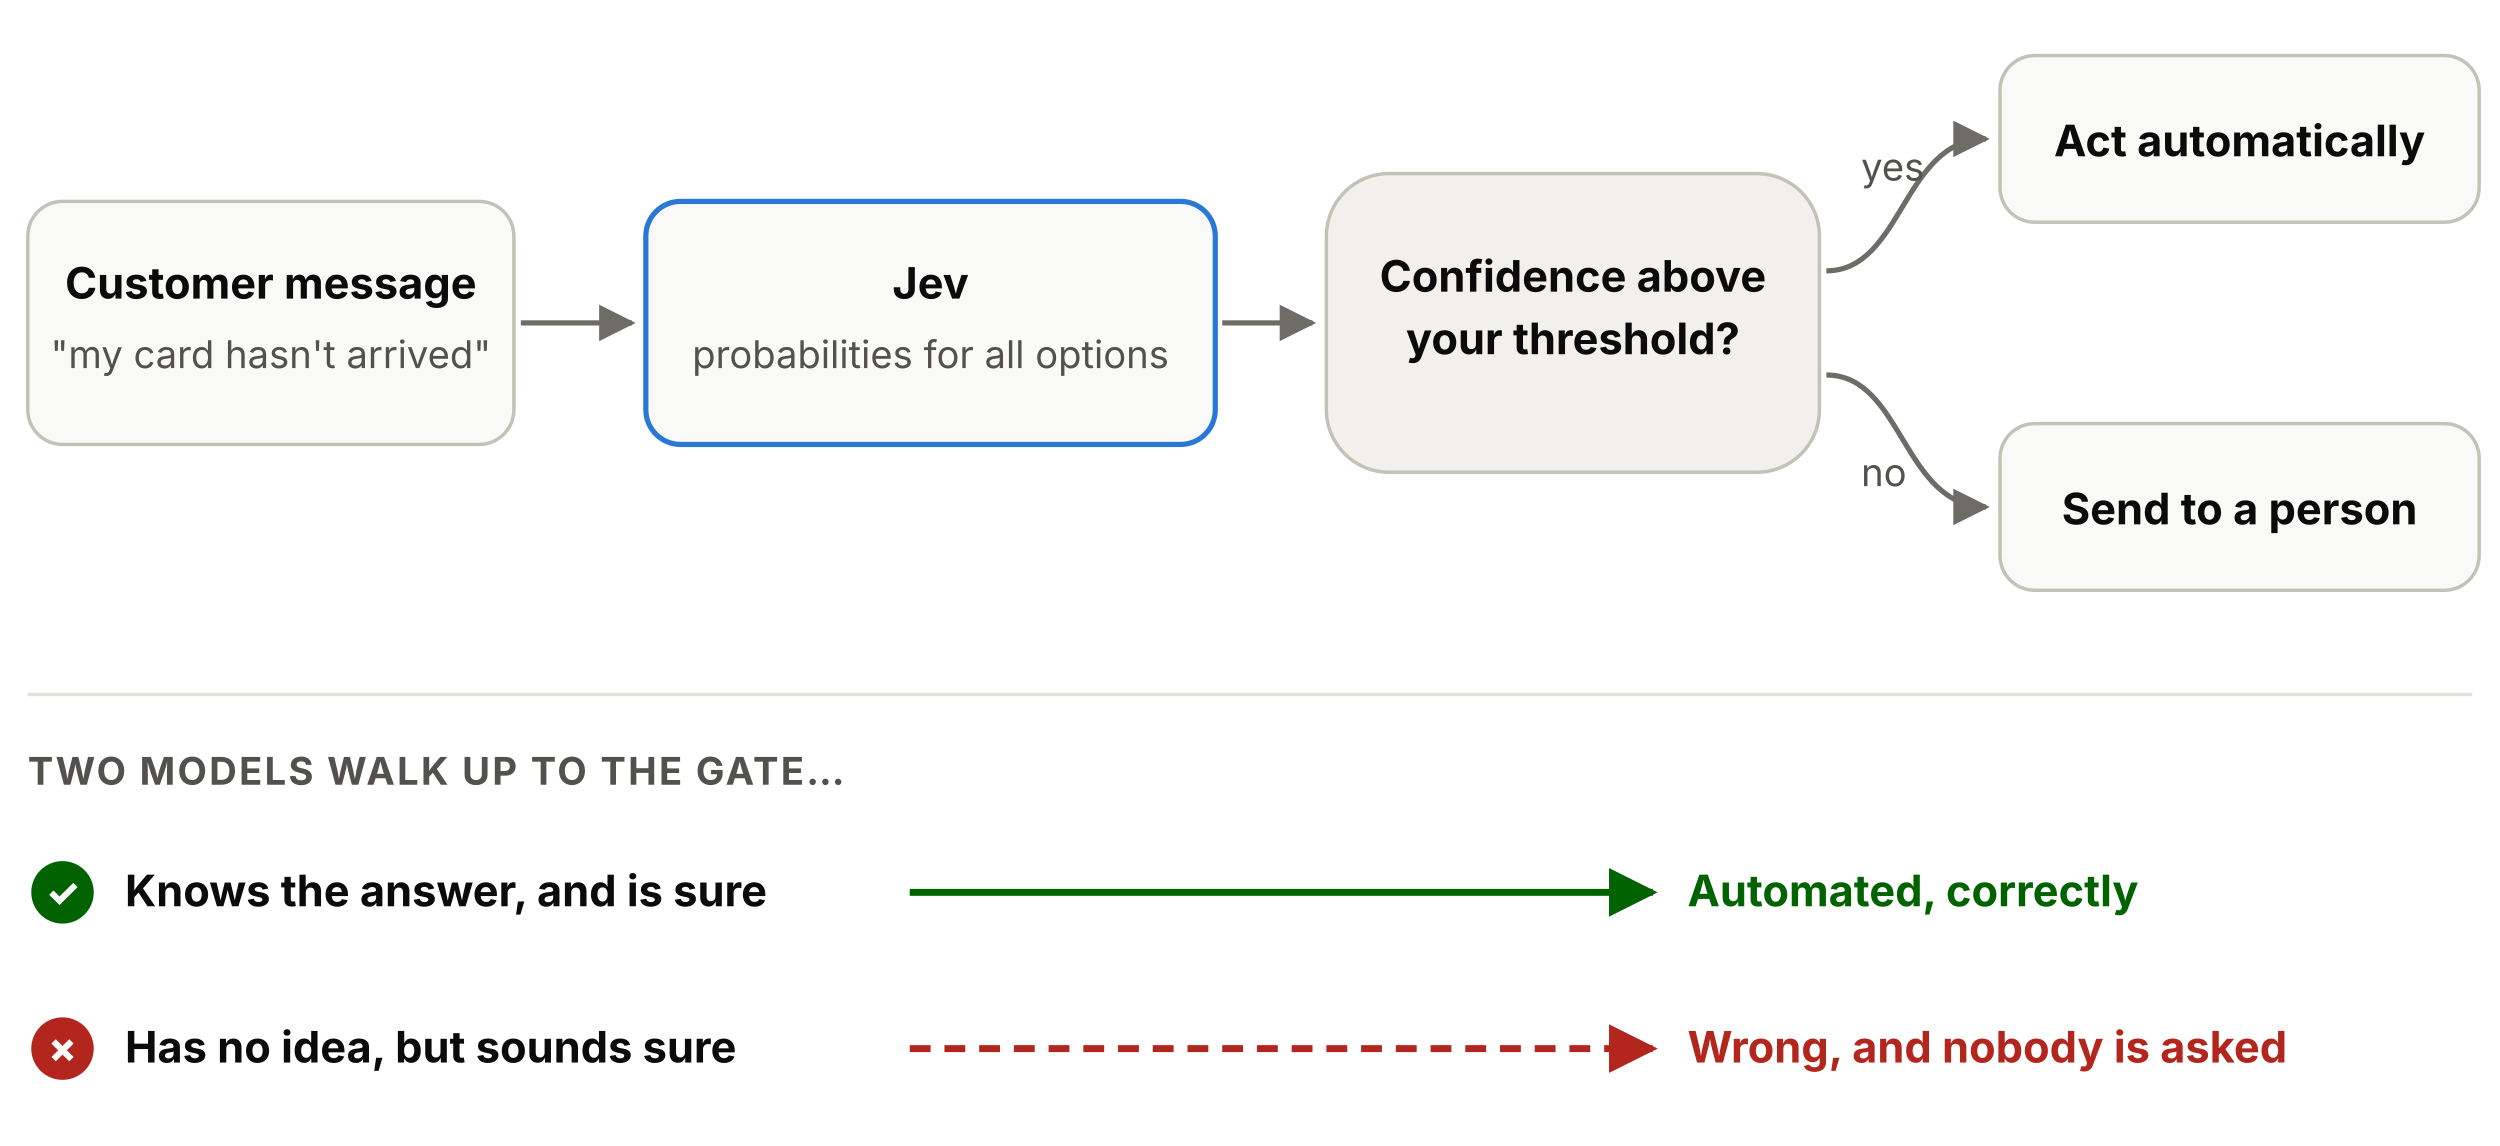
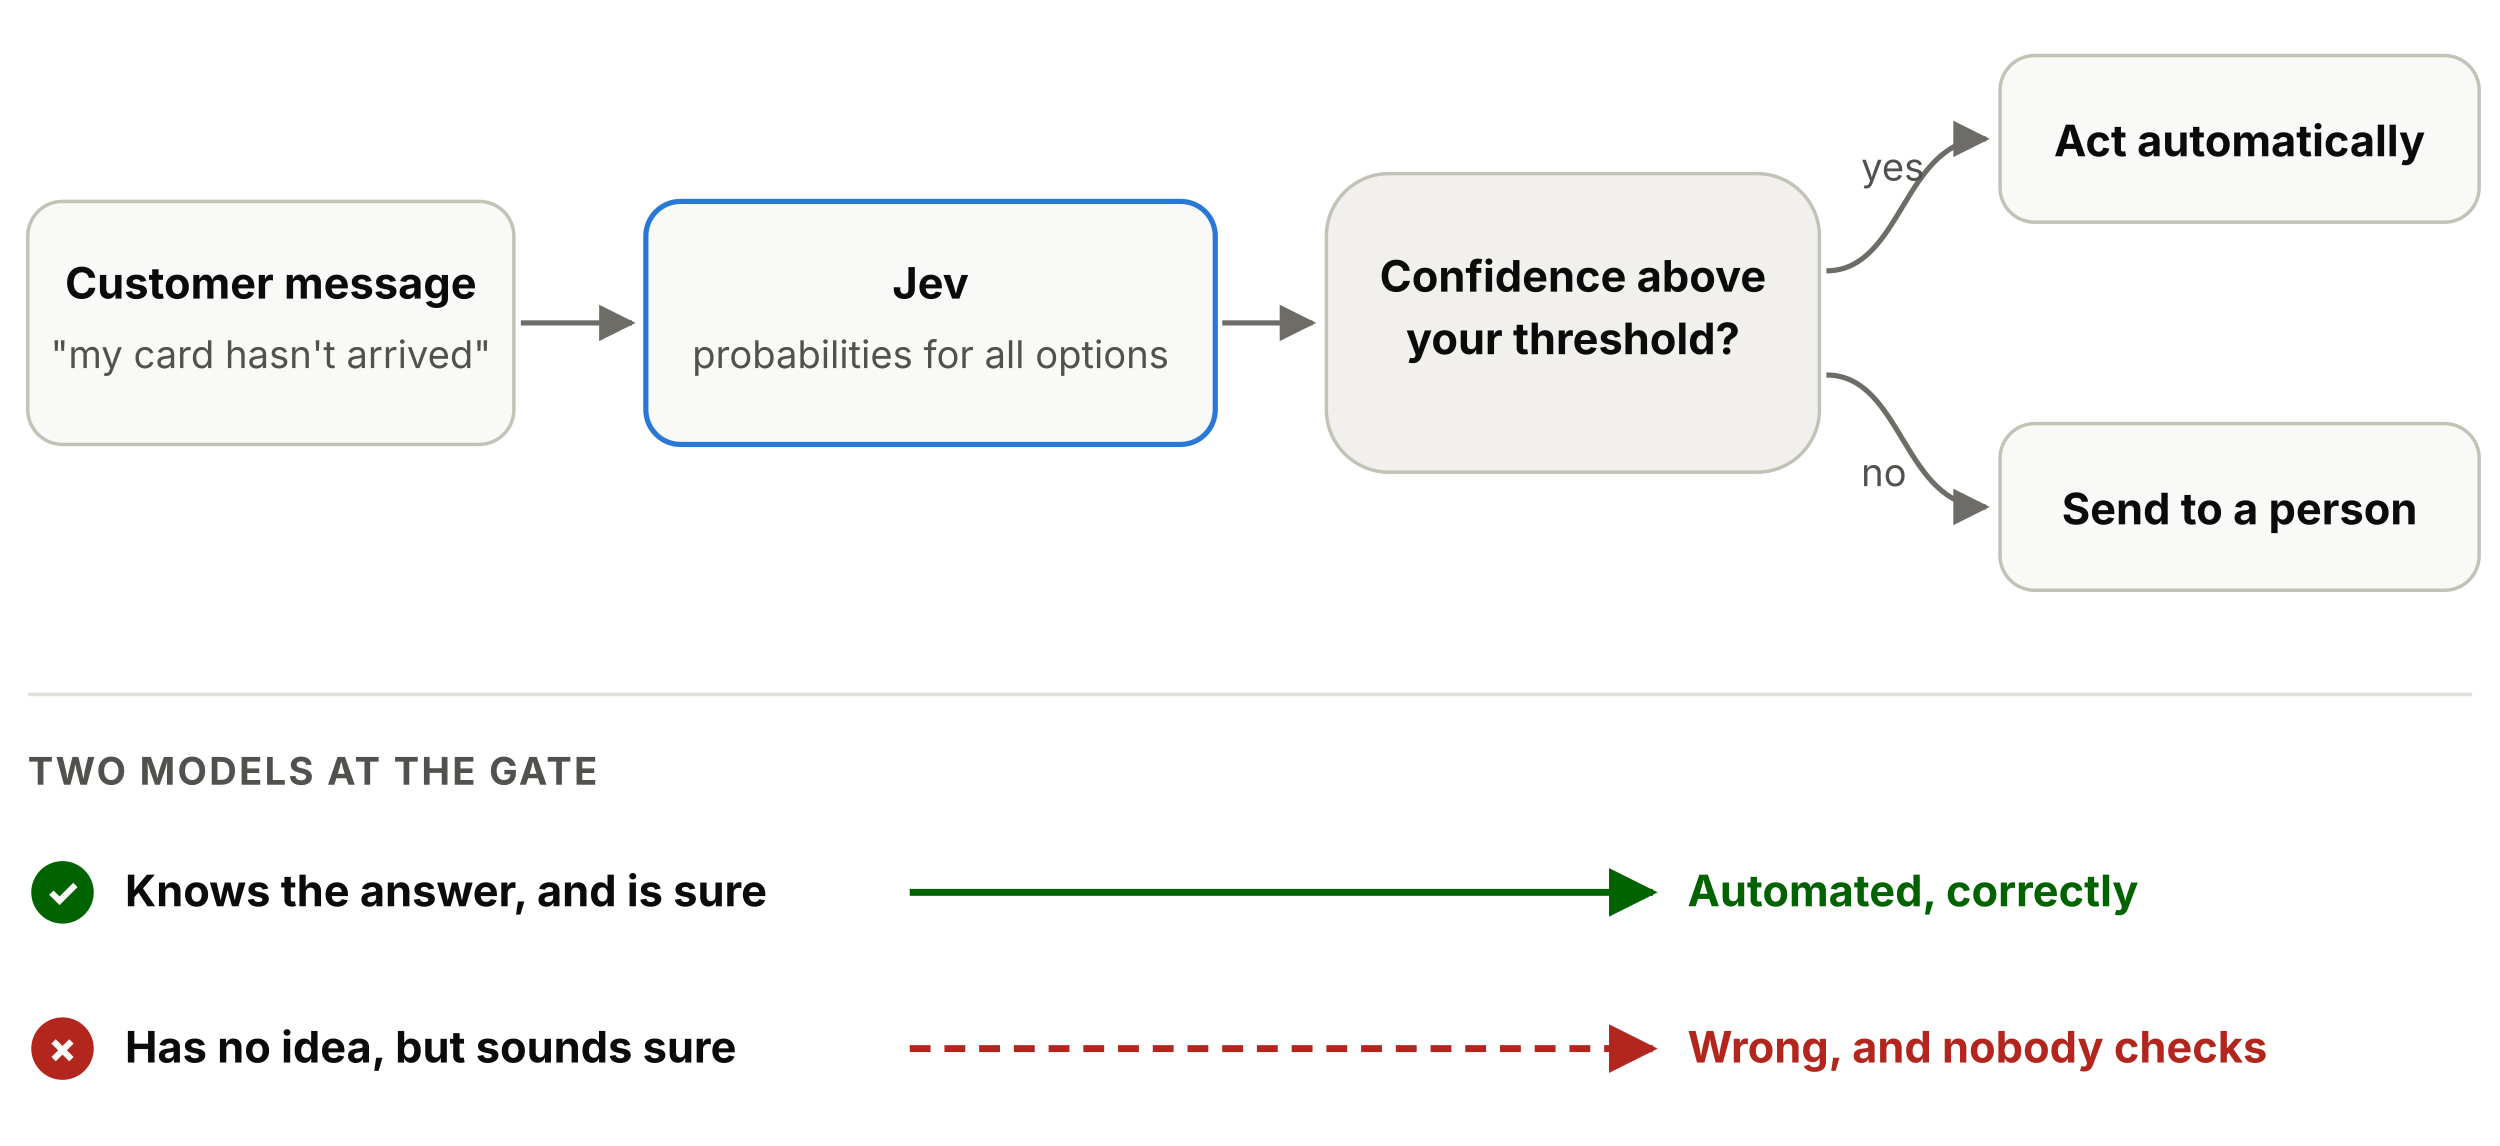
<svg xmlns="http://www.w3.org/2000/svg" font-family="system-ui, -apple-system, &quot;Segoe UI&quot;, sans-serif" viewBox="0 0 720 330" role="img" aria-label="Diagram: a confidence gate in production. A message goes to Jev, which returns probabilities. If confidence is above the threshold the system acts automatically, otherwise it sends the message to a person. A model that knows and is sure is automated correctly. A model that has no idea but sounds sure passes the gate and causes a wrong action that no one reviews.">
  <defs>
    <marker id="ah" viewBox="0 0 10 10" refX="9" refY="5" markerWidth="7" markerHeight="7" orient="auto-start-reverse">
      <path d="M0,0 L10,5 L0,10 z" style="fill:#6e6c67" />
    </marker>
    <marker id="ahg" viewBox="0 0 10 10" refX="9" refY="5" markerWidth="7" markerHeight="7" orient="auto-start-reverse">
      <path d="M0,0 L10,5 L0,10 z" style="fill:#006300" />
    </marker>
    <marker id="ahb" viewBox="0 0 10 10" refX="9" refY="5" markerWidth="7" markerHeight="7" orient="auto-start-reverse">
      <path d="M0,0 L10,5 L0,10 z" style="fill:#b3261e" />
    </marker>
  </defs>
  <g font-size="12.5" style="fill:#0b0b0b">
    <rect x="8" y="58" width="140" height="70" rx="10" style="fill:#f9f9f7;stroke:#c3c2b7" />
    <text x="78" y="86" text-anchor="middle" font-weight="650">Customer message</text>
    <text x="78" y="106" text-anchor="middle" font-size="11" style="fill:#52514e">"my card hasn't
              arrived"</text>
    <line x1="150" y1="93" x2="182" y2="93" style="stroke:#6e6c67" stroke-width="1.5" marker-end="url(#ah)" />
    <rect x="186" y="58" width="164" height="70" rx="10" style="fill:#f9f9f7;stroke:#2a78d6" stroke-width="1.5" />
    <text x="268" y="86" text-anchor="middle" font-weight="650">Jev</text>
    <text x="268" y="106" text-anchor="middle" font-size="11" style="fill:#52514e">probabilities for all
              options</text>
    <line x1="352" y1="93" x2="378" y2="93" style="stroke:#6e6c67" stroke-width="1.5" marker-end="url(#ah)" />
    <rect x="382" y="50" width="142" height="86" rx="18" style="fill:#f1f0ec;stroke:#c3c2b7" />
    <text x="453" y="84" text-anchor="middle" font-weight="650">Confidence above</text>
    <text x="453" y="102" text-anchor="middle" font-weight="650">your threshold?</text>
    <path d="M526,78 C548,78 548,40 572,40" fill="none" style="stroke:#6e6c67" stroke-width="1.5" marker-end="url(#ah)" />
    <text x="536" y="52" font-size="11" style="fill:#52514e">yes</text>
    <path d="M526,108 C548,108 548,146 572,146" fill="none" style="stroke:#6e6c67" stroke-width="1.5" marker-end="url(#ah)" />
    <text x="536" y="140" font-size="11" style="fill:#52514e">no</text>
    <rect x="576" y="16" width="138" height="48" rx="10" style="fill:#f9f9f7;stroke:#c3c2b7" />
    <text x="645" y="45" text-anchor="middle" font-weight="650">Act automatically</text>
    <rect x="576" y="122" width="138" height="48" rx="10" style="fill:#f9f9f7;stroke:#c3c2b7" />
    <text x="645" y="151" text-anchor="middle" font-weight="650">Send to a person</text>
    <line x1="8" y1="200" x2="712" y2="200" style="stroke:#e1e0d9" />
    <text x="8" y="226" font-size="11" font-weight="700" letter-spacing="0.06em" style="fill:#52514e">TWO
-               MODELS WALK UP TO THE GATE…</text>
+               MODELS AT THE GATE</text>
    <circle cx="18" cy="257" r="9" style="fill:#006300" />
    <text x="18" y="261" text-anchor="middle" font-size="11" font-weight="800" style="fill:#fcfcfb">✓</text>
    <text x="36" y="261" font-weight="650">Knows the answer, and is sure</text>
    <line x1="262" y1="257" x2="476" y2="257" style="stroke:#006300" stroke-width="2" marker-end="url(#ahg)" />
    <text x="486" y="261" style="fill:#006300" font-weight="650">Automated, correctly</text>
    <circle cx="18" cy="302" r="9" style="fill:#b3261e" />
    <text x="18" y="306" text-anchor="middle" font-size="11" font-weight="800" style="fill:#fcfcfb">✗</text>
    <text x="36" y="306" font-weight="650">Has no idea, but sounds sure</text>
    <line x1="262" y1="302" x2="476" y2="302" style="stroke:#b3261e" stroke-width="2" stroke-dasharray="6 4" marker-end="url(#ahb)" />
-     <text x="486" y="306" style="fill:#b3261e" font-weight="650">Wrong, and nobody is asked</text>
+     <text x="486" y="306" style="fill:#b3261e" font-weight="650">Wrong, and nobody checks</text>
  </g>
</svg>
